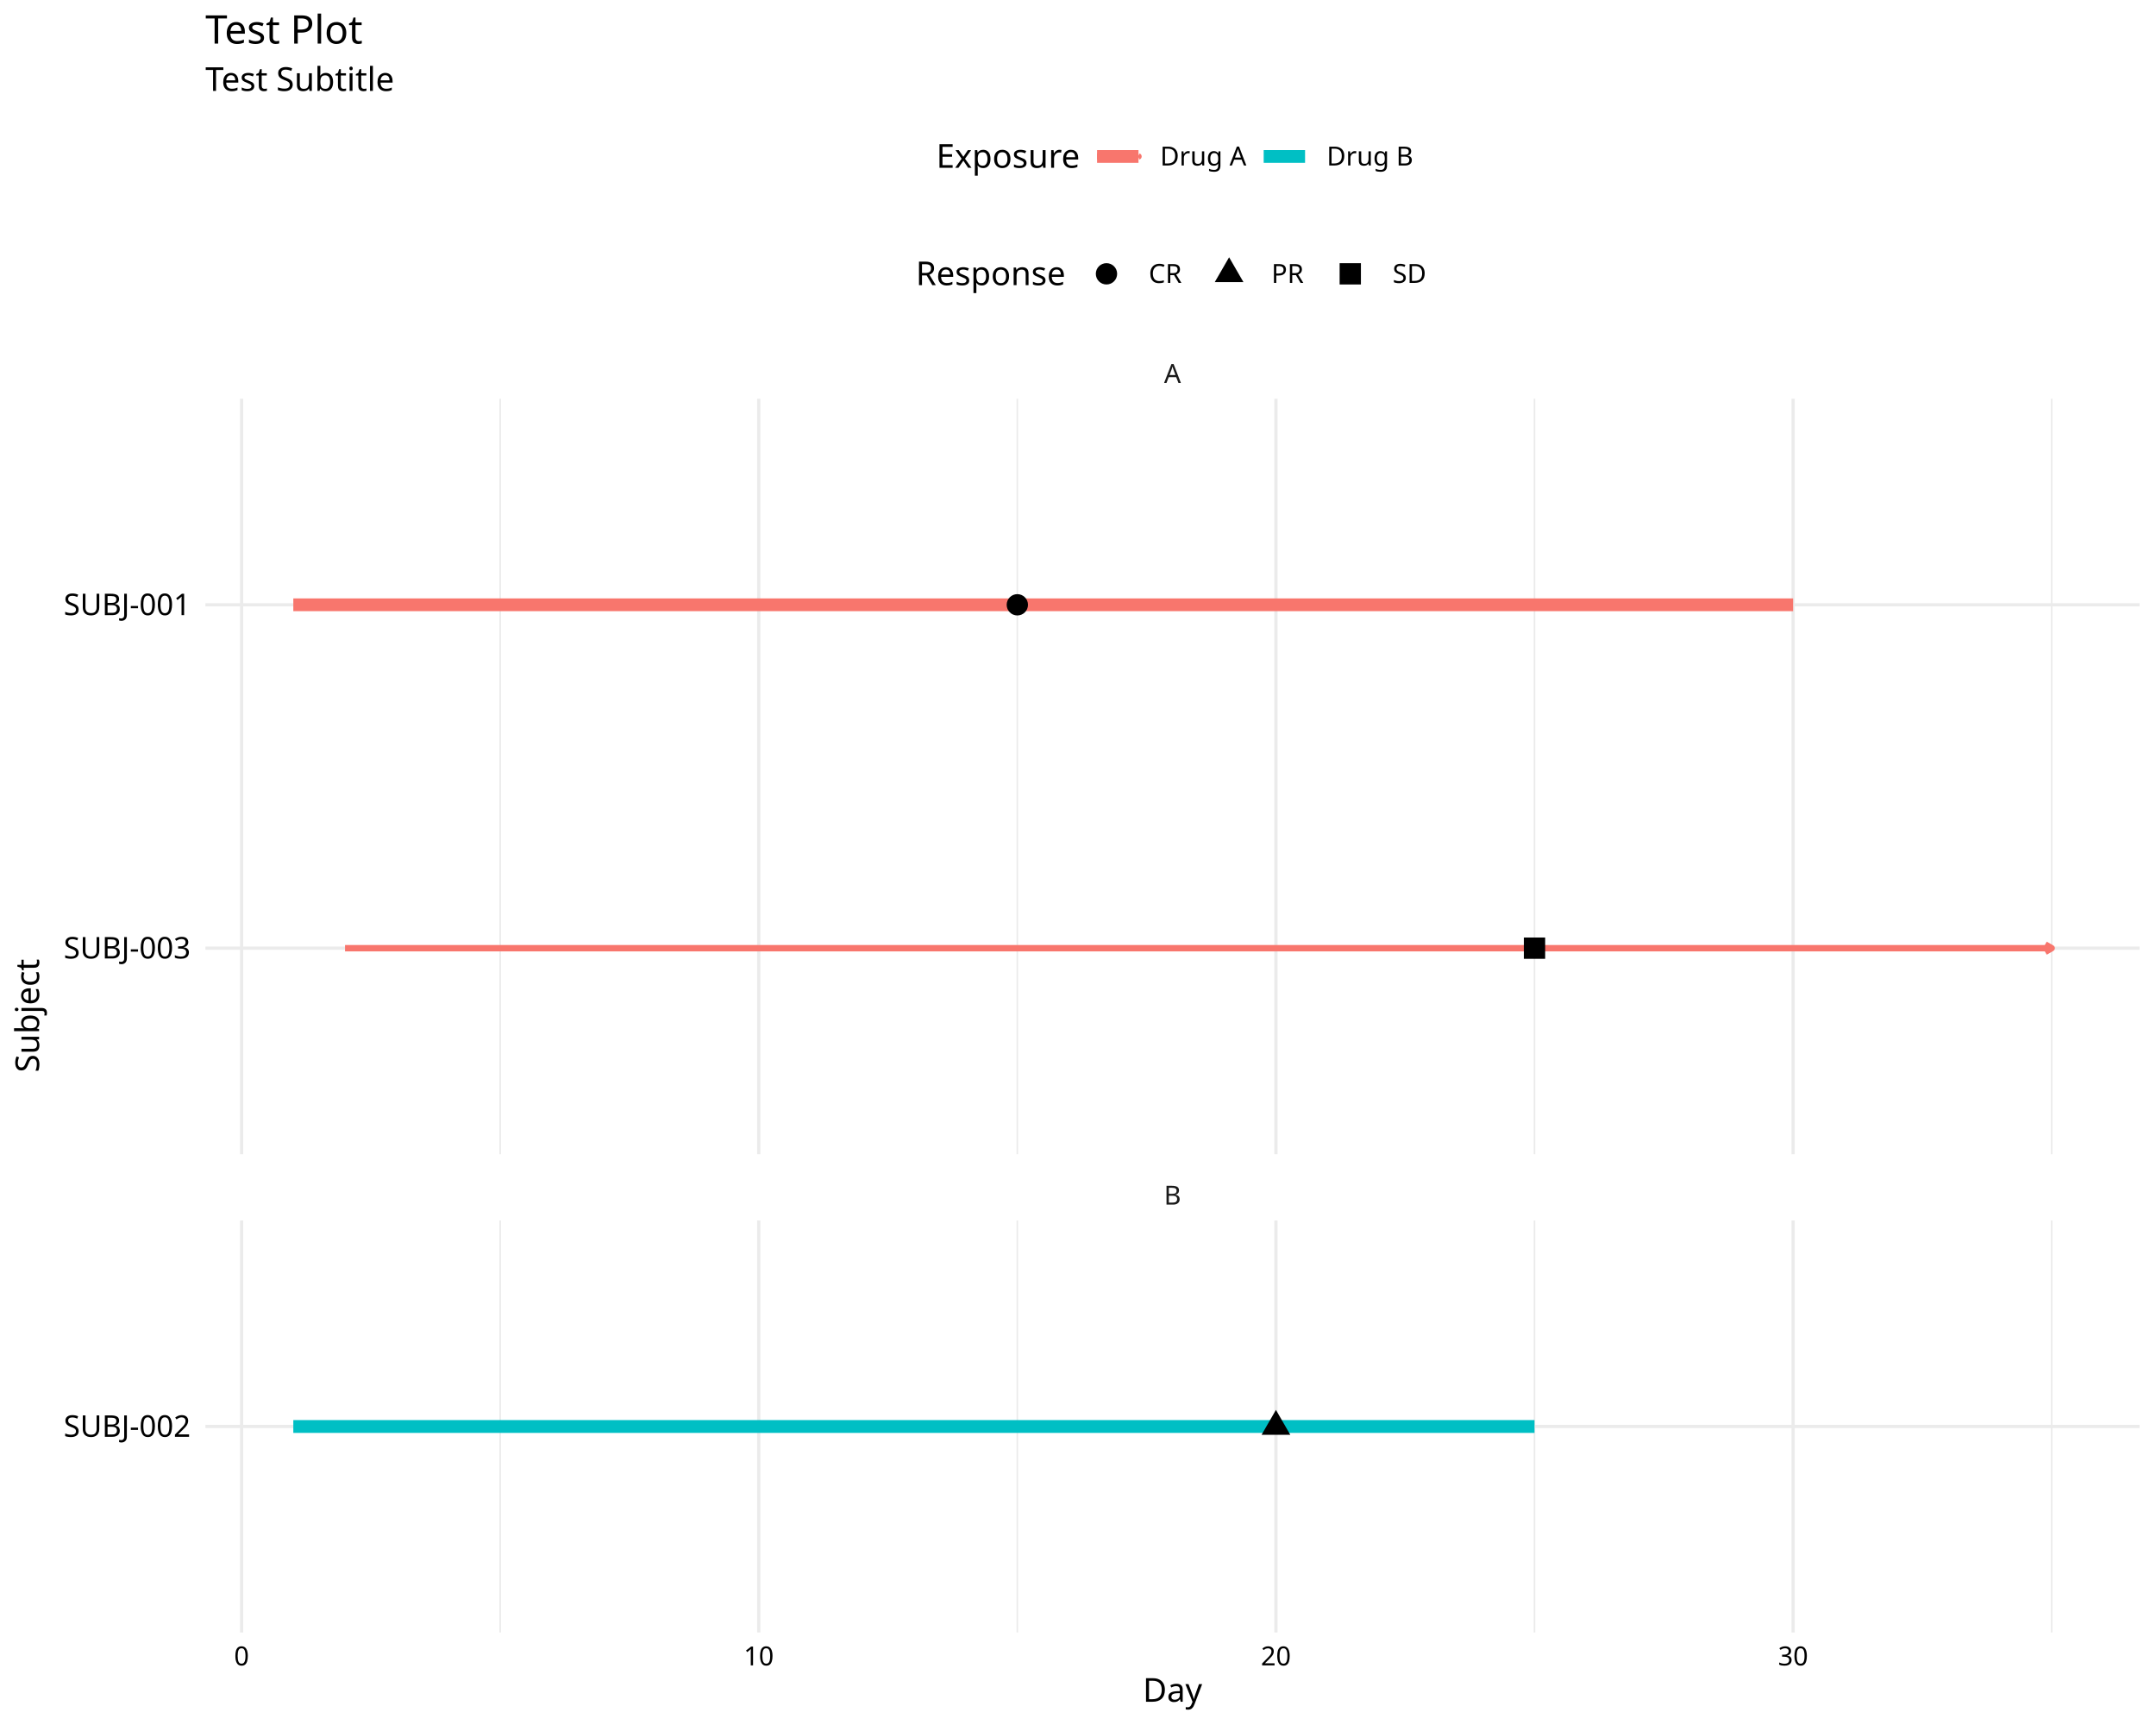
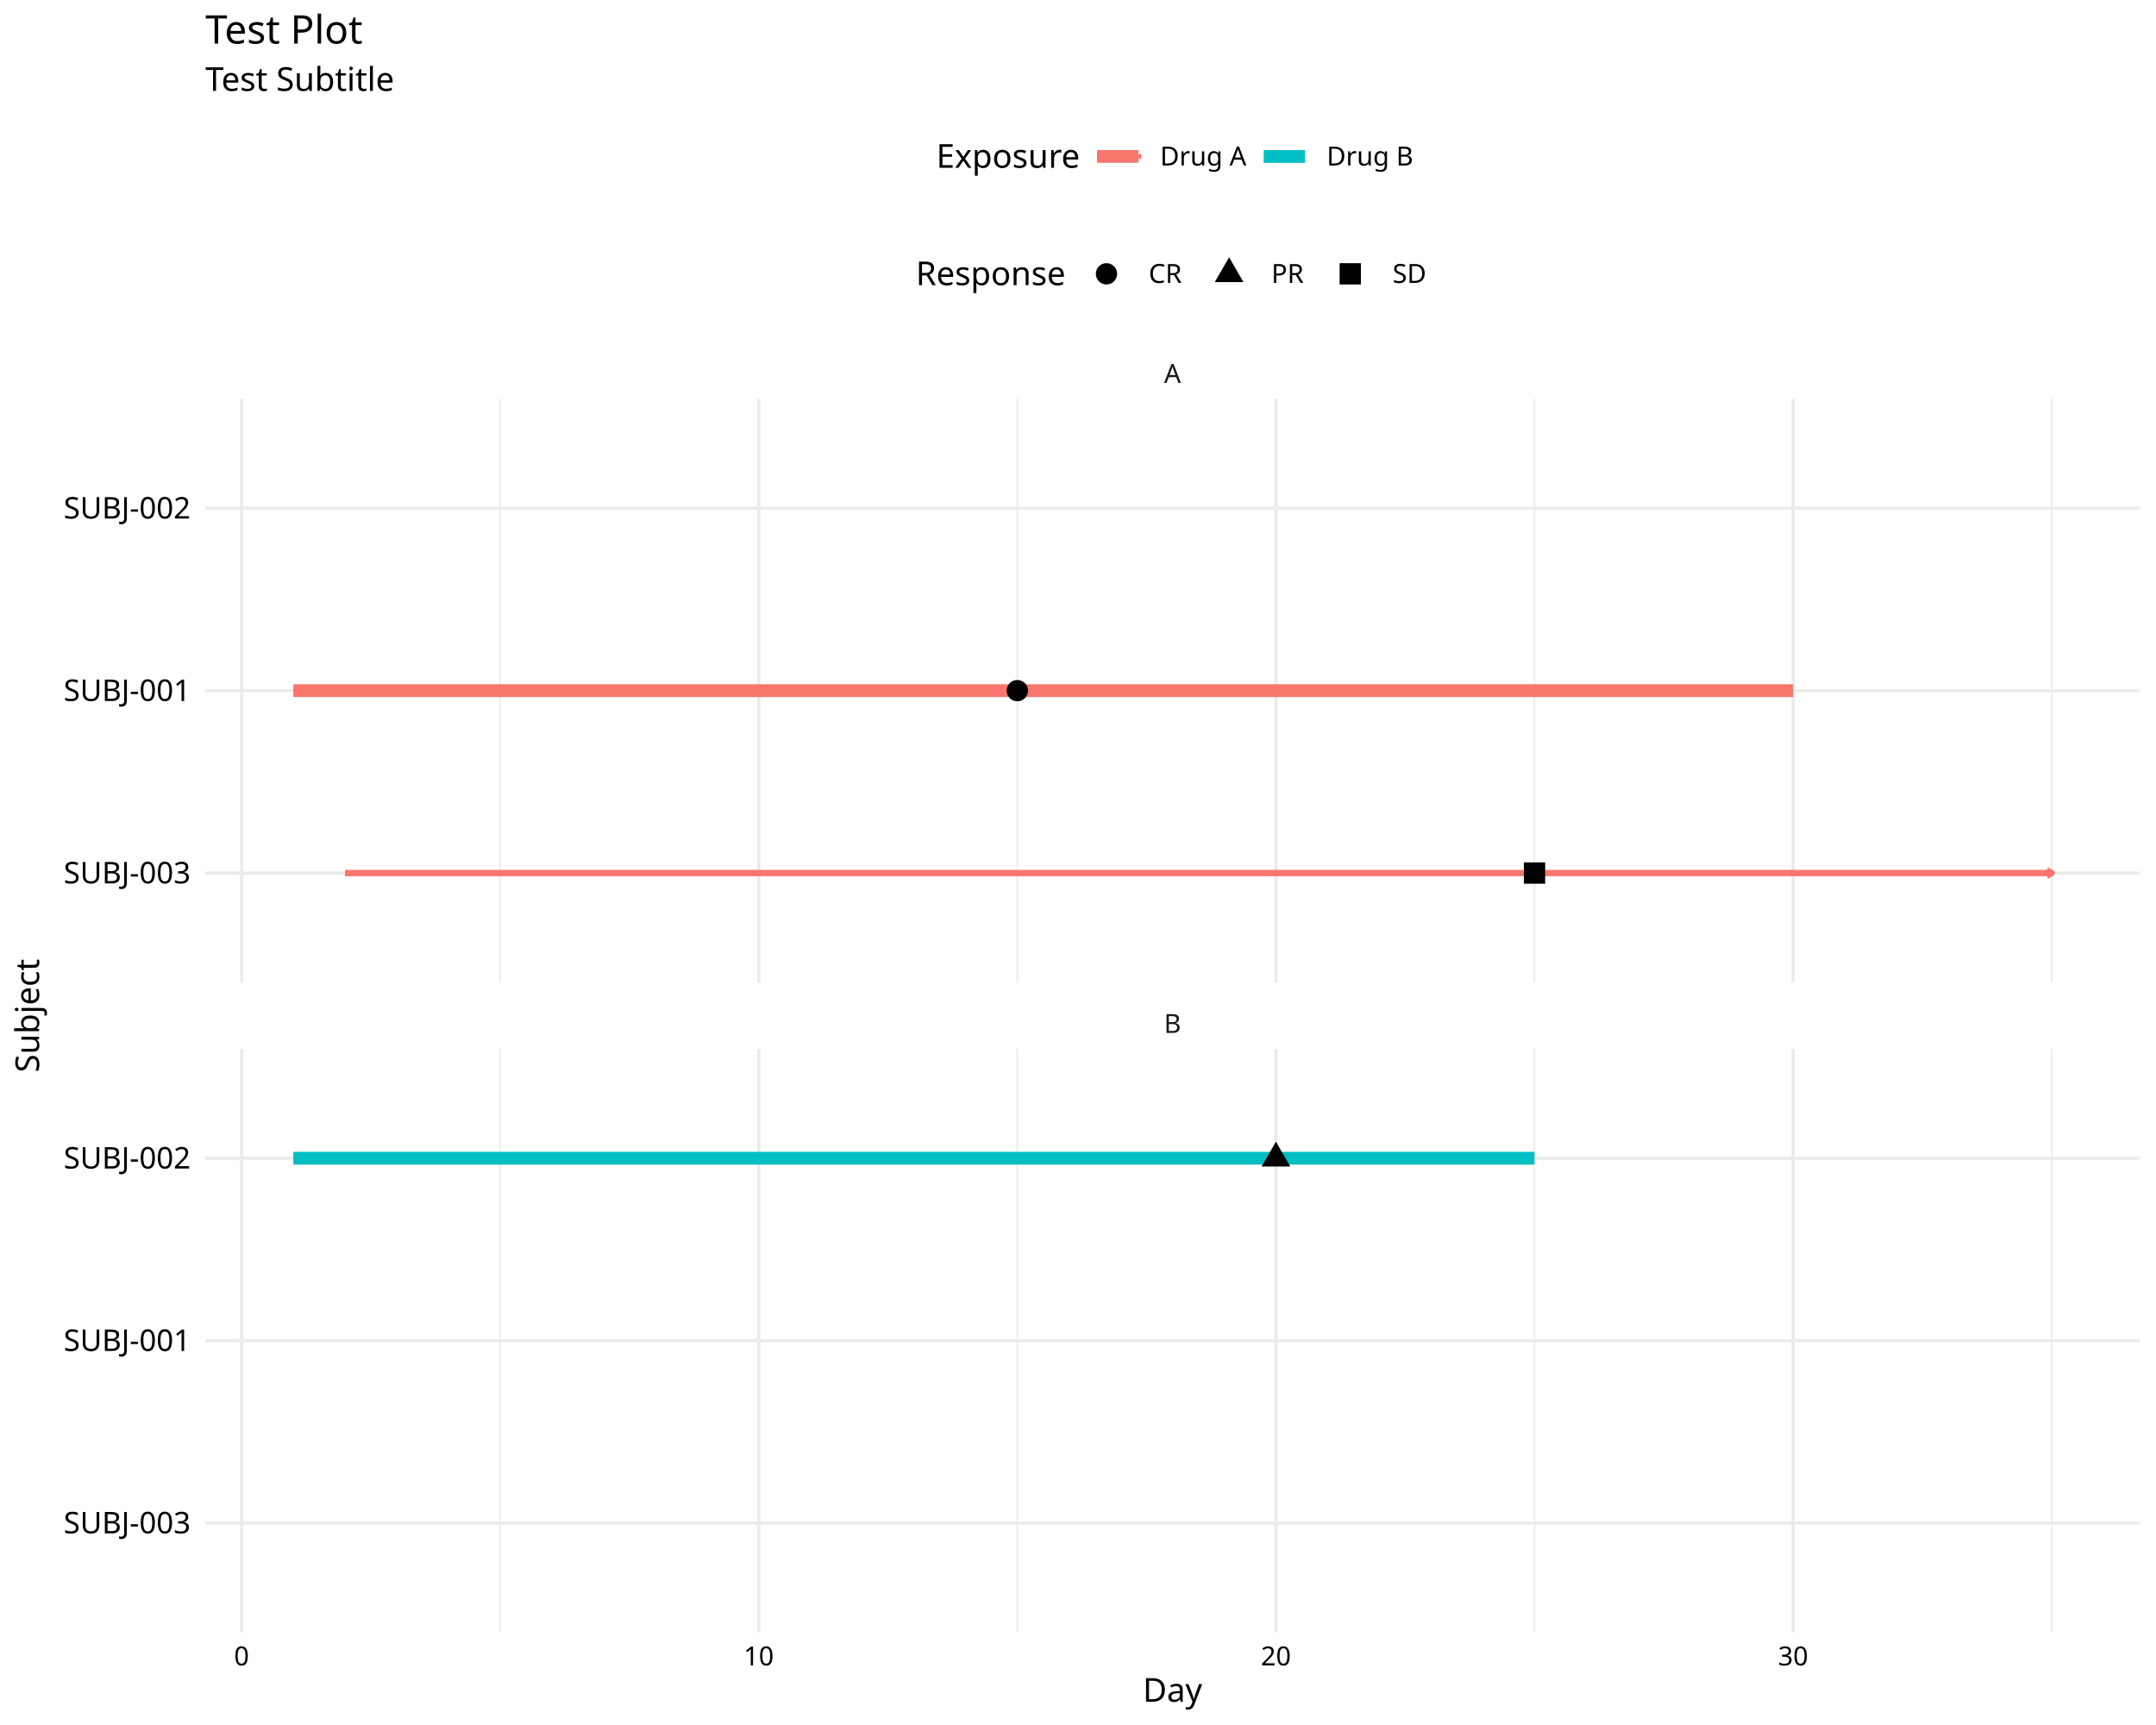
<svg xmlns="http://www.w3.org/2000/svg" class="svglite" data-engine-version="2.0" width="720.00pt" height="576.00pt" viewBox="0 0 720.00 576.00">
  <defs>
    <style type="text/css">
    .svglite line, .svglite polyline, .svglite polygon, .svglite path, .svglite rect, .svglite circle {
      fill: none;
      stroke: #000000;
      stroke-linecap: round;
      stroke-linejoin: round;
      stroke-miterlimit: 10.00;
    }
  </style>
  </defs>
  <rect width="100%" height="100%" style="stroke: none; fill: #FFFFFF;" />
  <defs>
    <clipPath id="cpMC4wMHw3MjAuMDB8MC4wMHw1NzYuMDA=">
      <rect x="0.00" y="0.00" width="720.00" height="576.00" />
    </clipPath>
  </defs>
  <g clip-path="url(#cpMC4wMHw3MjAuMDB8MC4wMHw1NzYuMDA=)">
- </g>
+     <rect x="0.00" y="0.00" width="720.00" height="576.00" style="stroke-width: 1.07; stroke: none; fill: #FFFFFF;" />
+   </g>
  <defs>
-     <clipPath id="cpNjguNTl8NzE0LjUyfDEzMy4xNnwzODUuNDA=">
-       <rect x="68.59" y="133.16" width="645.93" height="252.24" />
+     <clipPath id="cpNjguNTl8NzE0LjUyfDEzMy4xNnwzMjguMDc=">
+       <rect x="68.59" y="133.16" width="645.93" height="194.91" />
    </clipPath>
  </defs>
-   <g clip-path="url(#cpNjguNTl8NzE0LjUyfDEzMy4xNnwzODUuNDA=)">
-     <polyline points="167.04,385.40 167.04,133.16 " style="stroke-width: 0.53; stroke: #EBEBEB; stroke-linecap: butt;" />
-     <polyline points="339.74,385.40 339.74,133.16 " style="stroke-width: 0.53; stroke: #EBEBEB; stroke-linecap: butt;" />
-     <polyline points="512.45,385.40 512.45,133.16 " style="stroke-width: 0.53; stroke: #EBEBEB; stroke-linecap: butt;" />
-     <polyline points="685.16,385.40 685.16,133.16 " style="stroke-width: 0.53; stroke: #EBEBEB; stroke-linecap: butt;" />
-     <polyline points="68.59,316.61 714.52,316.61 " style="stroke-width: 1.07; stroke: #EBEBEB; stroke-linecap: butt;" />
-     <polyline points="68.59,201.95 714.52,201.95 " style="stroke-width: 1.07; stroke: #EBEBEB; stroke-linecap: butt;" />
-     <polyline points="80.68,385.40 80.68,133.16 " style="stroke-width: 1.07; stroke: #EBEBEB; stroke-linecap: butt;" />
-     <polyline points="253.39,385.40 253.39,133.16 " style="stroke-width: 1.07; stroke: #EBEBEB; stroke-linecap: butt;" />
-     <polyline points="426.10,385.40 426.10,133.16 " style="stroke-width: 1.07; stroke: #EBEBEB; stroke-linecap: butt;" />
-     <polyline points="598.81,385.40 598.81,133.16 " style="stroke-width: 1.07; stroke: #EBEBEB; stroke-linecap: butt;" />
-     <line x1="97.95" y1="201.95" x2="598.81" y2="201.95" style="stroke-width: 4.27; stroke: #F8766D; stroke-linecap: butt;" />
-     <line x1="115.22" y1="316.61" x2="685.16" y2="316.61" style="stroke-width: 2.13; stroke: #F8766D; stroke-linecap: butt;" />
-     <polyline points="682.98,317.87 685.16,316.61 682.98,315.35 " style="stroke-width: 2.13; stroke: #F8766D; stroke-linecap: butt;" />
-     <circle cx="339.74" cy="201.95" r="3.56" style="stroke-width: 0.71; stroke: none; fill: #000000;" />
-     <polygon points="508.90,320.16 516.01,320.16 516.01,313.05 508.90,313.05 " style="stroke-width: 0.71; stroke: none; fill: #000000;" />
+   <g clip-path="url(#cpNjguNTl8NzE0LjUyfDEzMy4xNnwzMjguMDc=)">
+     <polyline points="167.04,328.07 167.04,133.16 " style="stroke-width: 0.53; stroke: #EBEBEB; stroke-linecap: butt;" />
+     <polyline points="339.74,328.07 339.74,133.16 " style="stroke-width: 0.53; stroke: #EBEBEB; stroke-linecap: butt;" />
+     <polyline points="512.45,328.07 512.45,133.16 " style="stroke-width: 0.53; stroke: #EBEBEB; stroke-linecap: butt;" />
+     <polyline points="685.16,328.07 685.16,133.16 " style="stroke-width: 0.53; stroke: #EBEBEB; stroke-linecap: butt;" />
+     <polyline points="68.59,291.53 714.52,291.53 " style="stroke-width: 1.07; stroke: #EBEBEB; stroke-linecap: butt;" />
+     <polyline points="68.59,230.62 714.52,230.62 " style="stroke-width: 1.07; stroke: #EBEBEB; stroke-linecap: butt;" />
+     <polyline points="68.59,169.71 714.52,169.71 " style="stroke-width: 1.07; stroke: #EBEBEB; stroke-linecap: butt;" />
+     <polyline points="80.68,328.07 80.68,133.16 " style="stroke-width: 1.07; stroke: #EBEBEB; stroke-linecap: butt;" />
+     <polyline points="253.39,328.07 253.39,133.16 " style="stroke-width: 1.07; stroke: #EBEBEB; stroke-linecap: butt;" />
+     <polyline points="426.10,328.07 426.10,133.16 " style="stroke-width: 1.07; stroke: #EBEBEB; stroke-linecap: butt;" />
+     <polyline points="598.81,328.07 598.81,133.16 " style="stroke-width: 1.07; stroke: #EBEBEB; stroke-linecap: butt;" />
+     <line x1="97.95" y1="230.62" x2="598.81" y2="230.62" style="stroke-width: 4.27; stroke: #F8766D; stroke-linecap: butt;" />
+     <line x1="115.22" y1="291.53" x2="685.16" y2="291.53" style="stroke-width: 2.13; stroke: #F8766D; stroke-linecap: butt;" />
+     <polyline points="683.47,292.50 685.16,291.53 683.47,290.55 " style="stroke-width: 2.13; stroke: #F8766D; stroke-linecap: butt;" />
+     <circle cx="339.74" cy="230.62" r="3.56" style="stroke-width: 0.71; stroke: none; fill: #000000;" />
+     <polygon points="508.90,295.08 516.01,295.08 516.01,287.97 508.90,287.97 " style="stroke-width: 0.71; stroke: none; fill: #000000;" />
  </g>
  <g clip-path="url(#cpMC4wMHw3MjAuMDB8MC4wMHw1NzYuMDA=)">
</g>
  <defs>
-     <clipPath id="cpNjguNTl8NzE0LjUyfDQwNy41M3w1NDUuMTE=">
-       <rect x="68.59" y="407.53" width="645.93" height="137.58" />
+     <clipPath id="cpNjguNTl8NzE0LjUyfDM1MC4yMHw1NDUuMTE=">
+       <rect x="68.59" y="350.20" width="645.93" height="194.91" />
    </clipPath>
  </defs>
-   <g clip-path="url(#cpNjguNTl8NzE0LjUyfDQwNy41M3w1NDUuMTE=)">
-     <polyline points="167.04,545.11 167.04,407.53 " style="stroke-width: 0.53; stroke: #EBEBEB; stroke-linecap: butt;" />
-     <polyline points="339.74,545.11 339.74,407.53 " style="stroke-width: 0.53; stroke: #EBEBEB; stroke-linecap: butt;" />
-     <polyline points="512.45,545.11 512.45,407.53 " style="stroke-width: 0.53; stroke: #EBEBEB; stroke-linecap: butt;" />
-     <polyline points="685.16,545.11 685.16,407.53 " style="stroke-width: 0.53; stroke: #EBEBEB; stroke-linecap: butt;" />
-     <polyline points="68.59,476.32 714.52,476.32 " style="stroke-width: 1.07; stroke: #EBEBEB; stroke-linecap: butt;" />
-     <polyline points="80.68,545.11 80.68,407.53 " style="stroke-width: 1.07; stroke: #EBEBEB; stroke-linecap: butt;" />
-     <polyline points="253.39,545.11 253.39,407.53 " style="stroke-width: 1.07; stroke: #EBEBEB; stroke-linecap: butt;" />
-     <polyline points="426.10,545.11 426.10,407.53 " style="stroke-width: 1.07; stroke: #EBEBEB; stroke-linecap: butt;" />
-     <polyline points="598.81,545.11 598.81,407.53 " style="stroke-width: 1.07; stroke: #EBEBEB; stroke-linecap: butt;" />
-     <line x1="97.95" y1="476.32" x2="512.45" y2="476.32" style="stroke-width: 4.27; stroke: #00BFC4; stroke-linecap: butt;" />
-     <polygon points="426.10,470.79 430.89,479.09 421.31,479.09 " style="stroke-width: 0.71; stroke: none; fill: #000000;" />
+   <g clip-path="url(#cpNjguNTl8NzE0LjUyfDM1MC4yMHw1NDUuMTE=)">
+     <polyline points="167.04,545.11 167.04,350.20 " style="stroke-width: 0.53; stroke: #EBEBEB; stroke-linecap: butt;" />
+     <polyline points="339.74,545.11 339.74,350.20 " style="stroke-width: 0.53; stroke: #EBEBEB; stroke-linecap: butt;" />
+     <polyline points="512.45,545.11 512.45,350.20 " style="stroke-width: 0.53; stroke: #EBEBEB; stroke-linecap: butt;" />
+     <polyline points="685.16,545.11 685.16,350.20 " style="stroke-width: 0.53; stroke: #EBEBEB; stroke-linecap: butt;" />
+     <polyline points="68.59,508.57 714.52,508.57 " style="stroke-width: 1.07; stroke: #EBEBEB; stroke-linecap: butt;" />
+     <polyline points="68.59,447.66 714.52,447.66 " style="stroke-width: 1.07; stroke: #EBEBEB; stroke-linecap: butt;" />
+     <polyline points="68.59,386.75 714.52,386.75 " style="stroke-width: 1.07; stroke: #EBEBEB; stroke-linecap: butt;" />
+     <polyline points="80.68,545.11 80.68,350.20 " style="stroke-width: 1.07; stroke: #EBEBEB; stroke-linecap: butt;" />
+     <polyline points="253.39,545.11 253.39,350.20 " style="stroke-width: 1.07; stroke: #EBEBEB; stroke-linecap: butt;" />
+     <polyline points="426.10,545.11 426.10,350.20 " style="stroke-width: 1.07; stroke: #EBEBEB; stroke-linecap: butt;" />
+     <polyline points="598.81,545.11 598.81,350.20 " style="stroke-width: 1.07; stroke: #EBEBEB; stroke-linecap: butt;" />
+     <line x1="97.95" y1="386.75" x2="512.45" y2="386.75" style="stroke-width: 4.27; stroke: #00BFC4; stroke-linecap: butt;" />
+     <polygon points="426.10,381.22 430.89,389.51 421.31,389.51 " style="stroke-width: 0.71; stroke: none; fill: #000000;" />
  </g>
  <g clip-path="url(#cpMC4wMHw3MjAuMDB8MC4wMHw1NzYuMDA=)">
</g>
  <defs>
-     <clipPath id="cpNjguNTl8NzE0LjUyfDM5MC44OHw0MDcuNTM=">
-       <rect x="68.59" y="390.88" width="645.93" height="16.65" />
+     <clipPath id="cpNjguNTl8NzE0LjUyfDMzMy41NXwzNTAuMjA=">
+       <rect x="68.59" y="333.55" width="645.93" height="16.65" />
    </clipPath>
  </defs>
-   <g clip-path="url(#cpNjguNTl8NzE0LjUyfDM5MC44OHw0MDcuNTM=)">
-     <text x="391.56" y="402.23" text-anchor="middle" style="font-size: 8.80px; fill: #1A1A1A; font-family: sans;" textLength="5.87px" lengthAdjust="spacingAndGlyphs">B</text>
+   <g clip-path="url(#cpNjguNTl8NzE0LjUyfDMzMy41NXwzNTAuMjA=)">
+     <text x="391.56" y="344.91" text-anchor="middle" style="font-size: 8.80px; fill: #1A1A1A; font-family: sans;" textLength="5.87px" lengthAdjust="spacingAndGlyphs">B</text>
  </g>
  <g clip-path="url(#cpMC4wMHw3MjAuMDB8MC4wMHw1NzYuMDA=)">
</g>
  <defs>
    <clipPath id="cpNjguNTl8NzE0LjUyfDExNi41MXwxMzMuMTY=">
      <rect x="68.59" y="116.51" width="645.93" height="16.65" />
    </clipPath>
  </defs>
  <g clip-path="url(#cpNjguNTl8NzE0LjUyfDExNi41MXwxMzMuMTY=)">
    <text x="391.56" y="127.87" text-anchor="middle" style="font-size: 8.80px; fill: #1A1A1A; font-family: sans;" textLength="5.87px" lengthAdjust="spacingAndGlyphs">A</text>
  </g>
  <g clip-path="url(#cpMC4wMHw3MjAuMDB8MC4wMHw1NzYuMDA=)">
    <text x="80.68" y="556.10" text-anchor="middle" style="font-size: 8.80px; font-family: sans;" textLength="4.89px" lengthAdjust="spacingAndGlyphs">0</text>
    <text x="253.39" y="556.10" text-anchor="middle" style="font-size: 8.80px; font-family: sans;" textLength="9.79px" lengthAdjust="spacingAndGlyphs">10</text>
    <text x="426.10" y="556.10" text-anchor="middle" style="font-size: 8.80px; font-family: sans;" textLength="9.79px" lengthAdjust="spacingAndGlyphs">20</text>
    <text x="598.81" y="556.10" text-anchor="middle" style="font-size: 8.80px; font-family: sans;" textLength="9.79px" lengthAdjust="spacingAndGlyphs">30</text>
-     <text x="63.66" y="320.05" text-anchor="end" style="font-size: 10.00px; font-family: sans;" textLength="45.59px" lengthAdjust="spacingAndGlyphs">SUBJ-003</text>
-     <text x="63.66" y="205.40" text-anchor="end" style="font-size: 10.00px; font-family: sans;" textLength="45.59px" lengthAdjust="spacingAndGlyphs">SUBJ-001</text>
-     <text x="63.66" y="479.76" text-anchor="end" style="font-size: 10.00px; font-family: sans;" textLength="45.59px" lengthAdjust="spacingAndGlyphs">SUBJ-002</text>
+     <text x="63.66" y="294.97" text-anchor="end" style="font-size: 10.00px; font-family: sans;" textLength="45.59px" lengthAdjust="spacingAndGlyphs">SUBJ-003</text>
+     <text x="63.66" y="234.06" text-anchor="end" style="font-size: 10.00px; font-family: sans;" textLength="45.59px" lengthAdjust="spacingAndGlyphs">SUBJ-001</text>
+     <text x="63.66" y="173.15" text-anchor="end" style="font-size: 10.00px; font-family: sans;" textLength="45.59px" lengthAdjust="spacingAndGlyphs">SUBJ-002</text>
+     <text x="63.66" y="512.01" text-anchor="end" style="font-size: 10.00px; font-family: sans;" textLength="45.59px" lengthAdjust="spacingAndGlyphs">SUBJ-003</text>
+     <text x="63.66" y="451.10" text-anchor="end" style="font-size: 10.00px; font-family: sans;" textLength="45.59px" lengthAdjust="spacingAndGlyphs">SUBJ-001</text>
+     <text x="63.66" y="390.19" text-anchor="end" style="font-size: 10.00px; font-family: sans;" textLength="45.59px" lengthAdjust="spacingAndGlyphs">SUBJ-002</text>
    <text x="391.56" y="568.24" text-anchor="middle" style="font-size: 11.00px; font-family: sans;" textLength="19.57px" lengthAdjust="spacingAndGlyphs">Day</text>
    <text transform="translate(13.05,339.14) rotate(-90)" text-anchor="middle" style="font-size: 11.00px; font-family: sans;" textLength="36.70px" lengthAdjust="spacingAndGlyphs">Subject</text>
    <text x="312.68" y="56.02" style="font-size: 11.00px; font-family: sans;" textLength="46.48px" lengthAdjust="spacingAndGlyphs">Exposure</text>
    <line x1="366.37" y1="52.24" x2="380.20" y2="52.24" style="stroke-width: 4.27; stroke: #F8766D; stroke-linecap: butt;" />
    <line x1="366.37" y1="52.24" x2="380.20" y2="52.24" style="stroke-width: 2.13; stroke: #F8766D; stroke-linecap: butt;" />
    <polyline points="380.05,52.32 380.20,52.24 380.05,52.15 " style="stroke-width: 2.13; stroke: #F8766D; stroke-linecap: butt;" />
    <line x1="422.01" y1="52.24" x2="435.83" y2="52.24" style="stroke-width: 4.27; stroke: #00BFC4; stroke-linecap: butt;" />
    <text x="387.41" y="55.26" style="font-size: 8.80px; font-family: sans;" textLength="27.39px" lengthAdjust="spacingAndGlyphs">Drug A</text>
    <text x="443.04" y="55.26" style="font-size: 8.80px; font-family: sans;" textLength="27.39px" lengthAdjust="spacingAndGlyphs">Drug B</text>
    <text x="305.84" y="95.22" style="font-size: 11.00px; font-family: sans;" textLength="49.55px" lengthAdjust="spacingAndGlyphs">Response</text>
    <circle cx="369.51" cy="91.43" r="3.56" style="stroke-width: 0.71; stroke: none; fill: #000000;" />
    <polygon points="410.46,85.91 415.25,94.20 405.67,94.20 " style="stroke-width: 0.71; stroke: none; fill: #000000;" />
    <polygon points="447.37,94.99 454.48,94.99 454.48,87.88 447.37,87.88 " style="stroke-width: 0.71; stroke: none; fill: #000000;" />
    <text x="383.62" y="94.46" style="font-size: 8.80px; font-family: sans;" textLength="12.71px" lengthAdjust="spacingAndGlyphs">CR</text>
    <text x="424.58" y="94.46" style="font-size: 8.80px; font-family: sans;" textLength="12.23px" lengthAdjust="spacingAndGlyphs">PR</text>
    <text x="465.05" y="94.46" style="font-size: 8.80px; font-family: sans;" textLength="12.23px" lengthAdjust="spacingAndGlyphs">SD</text>
    <text x="68.59" y="30.35" style="font-size: 11.00px; font-family: sans;" textLength="61.14px" lengthAdjust="spacingAndGlyphs">Test Subtitle</text>
    <text x="68.59" y="14.56" style="font-size: 13.20px; font-family: sans;" textLength="52.09px" lengthAdjust="spacingAndGlyphs">Test Plot</text>
  </g>
</svg>
